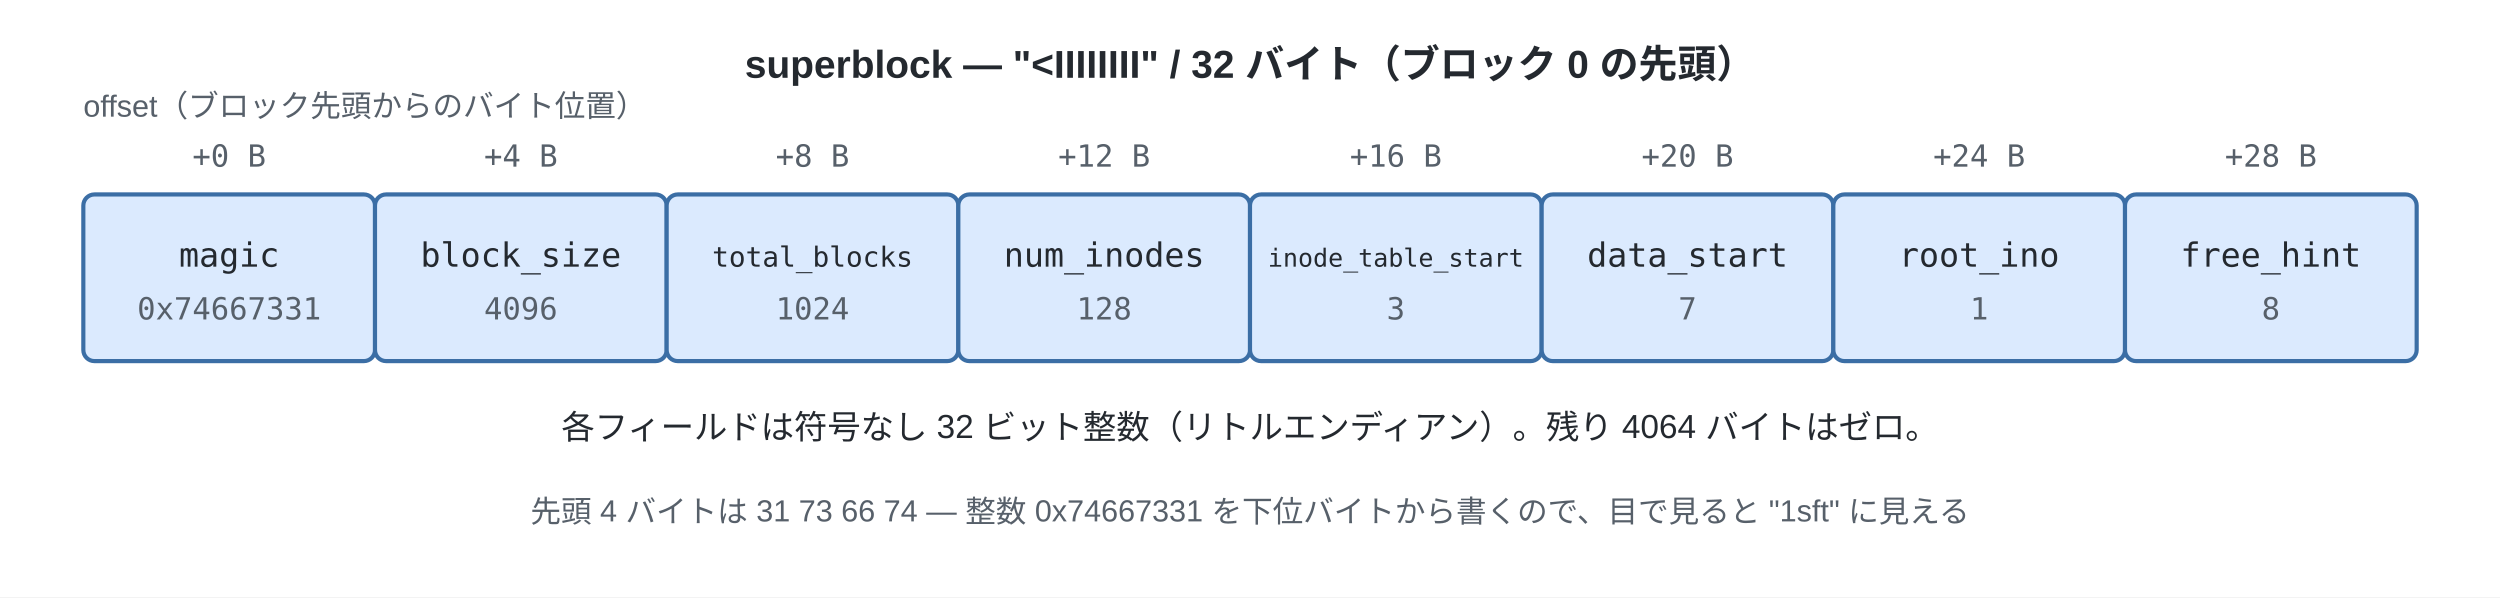
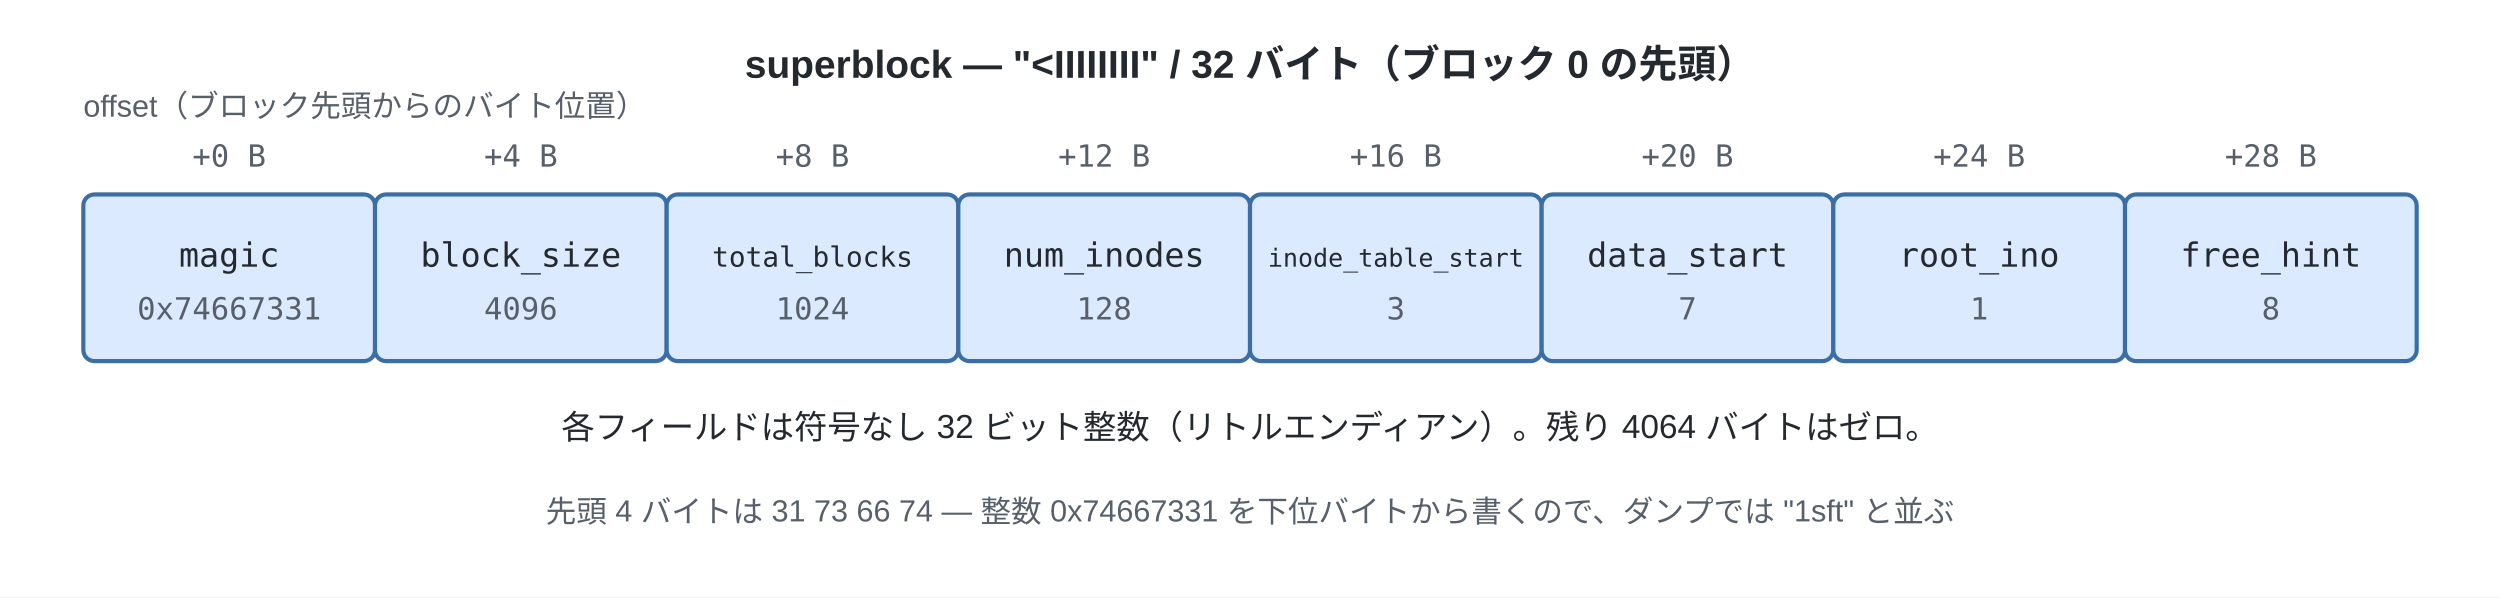
<svg xmlns="http://www.w3.org/2000/svg" width="900" height="215" viewBox="0 0 900 215" role="img" font-family="Helvetica Neue, Arial, Hiragino Sans, Noto Sans JP, sans-serif">
  <rect x="0" y="0" width="900" height="215" fill="#ffffff" />
  <defs>
    <marker id="a" viewBox="0 0 10 10" refX="9" refY="5" markerWidth="7" markerHeight="7" orient="auto-start-reverse">
      <path d="M 0 0 L 10 5 L 0 10 z" fill="#57606a" />
    </marker>
  </defs>
  <text x="450.0" y="28" font-size="14" fill="#24292f" text-anchor="middle" font-family="Helvetica Neue, Arial, Hiragino Sans, Noto Sans JP, sans-serif" font-weight="bold">superblock — "&lt;IIIIIIII" / 32 バイト（ブロック 0 の先頭）</text>
  <rect x="30" y="70" width="105" height="60" rx="4" fill="#dbeafe" stroke="#3b6ea5" stroke-width="1.5" />
  <text x="82.5" y="60" font-size="11" fill="#57606a" text-anchor="middle" font-family="SFMono-Regular, Menlo, Consolas, monospace" font-weight="normal">+0 B</text>
  <text x="82.5" y="96" font-size="12" fill="#24292f" text-anchor="middle" font-family="SFMono-Regular, Menlo, Consolas, monospace" font-weight="normal">magic</text>
  <text x="82.5" y="115" font-size="11" fill="#57606a" text-anchor="middle" font-family="SFMono-Regular, Menlo, Consolas, monospace" font-weight="normal">0x74667331</text>
  <rect x="135" y="70" width="105" height="60" rx="4" fill="#dbeafe" stroke="#3b6ea5" stroke-width="1.5" />
  <text x="187.5" y="60" font-size="11" fill="#57606a" text-anchor="middle" font-family="SFMono-Regular, Menlo, Consolas, monospace" font-weight="normal">+4 B</text>
  <text x="187.5" y="96" font-size="12" fill="#24292f" text-anchor="middle" font-family="SFMono-Regular, Menlo, Consolas, monospace" font-weight="normal">block_size</text>
  <text x="187.5" y="115" font-size="11" fill="#57606a" text-anchor="middle" font-family="SFMono-Regular, Menlo, Consolas, monospace" font-weight="normal">4096</text>
  <rect x="240" y="70" width="105" height="60" rx="4" fill="#dbeafe" stroke="#3b6ea5" stroke-width="1.5" />
  <text x="292.5" y="60" font-size="11" fill="#57606a" text-anchor="middle" font-family="SFMono-Regular, Menlo, Consolas, monospace" font-weight="normal">+8 B</text>
  <text x="292.5" y="96" font-size="10" fill="#24292f" text-anchor="middle" font-family="SFMono-Regular, Menlo, Consolas, monospace" font-weight="normal">total_blocks</text>
  <text x="292.5" y="115" font-size="11" fill="#57606a" text-anchor="middle" font-family="SFMono-Regular, Menlo, Consolas, monospace" font-weight="normal">1024</text>
  <rect x="345" y="70" width="105" height="60" rx="4" fill="#dbeafe" stroke="#3b6ea5" stroke-width="1.5" />
  <text x="397.5" y="60" font-size="11" fill="#57606a" text-anchor="middle" font-family="SFMono-Regular, Menlo, Consolas, monospace" font-weight="normal">+12 B</text>
  <text x="397.5" y="96" font-size="12" fill="#24292f" text-anchor="middle" font-family="SFMono-Regular, Menlo, Consolas, monospace" font-weight="normal">num_inodes</text>
  <text x="397.5" y="115" font-size="11" fill="#57606a" text-anchor="middle" font-family="SFMono-Regular, Menlo, Consolas, monospace" font-weight="normal">128</text>
  <rect x="450" y="70" width="105" height="60" rx="4" fill="#dbeafe" stroke="#3b6ea5" stroke-width="1.5" />
  <text x="502.5" y="60" font-size="11" fill="#57606a" text-anchor="middle" font-family="SFMono-Regular, Menlo, Consolas, monospace" font-weight="normal">+16 B</text>
  <text x="502.5" y="96" font-size="9" fill="#24292f" text-anchor="middle" font-family="SFMono-Regular, Menlo, Consolas, monospace" font-weight="normal">inode_table_start</text>
  <text x="502.5" y="115" font-size="11" fill="#57606a" text-anchor="middle" font-family="SFMono-Regular, Menlo, Consolas, monospace" font-weight="normal">3</text>
  <rect x="555" y="70" width="105" height="60" rx="4" fill="#dbeafe" stroke="#3b6ea5" stroke-width="1.5" />
  <text x="607.5" y="60" font-size="11" fill="#57606a" text-anchor="middle" font-family="SFMono-Regular, Menlo, Consolas, monospace" font-weight="normal">+20 B</text>
  <text x="607.5" y="96" font-size="12" fill="#24292f" text-anchor="middle" font-family="SFMono-Regular, Menlo, Consolas, monospace" font-weight="normal">data_start</text>
  <text x="607.5" y="115" font-size="11" fill="#57606a" text-anchor="middle" font-family="SFMono-Regular, Menlo, Consolas, monospace" font-weight="normal">7</text>
  <rect x="660" y="70" width="105" height="60" rx="4" fill="#dbeafe" stroke="#3b6ea5" stroke-width="1.5" />
  <text x="712.5" y="60" font-size="11" fill="#57606a" text-anchor="middle" font-family="SFMono-Regular, Menlo, Consolas, monospace" font-weight="normal">+24 B</text>
  <text x="712.5" y="96" font-size="12" fill="#24292f" text-anchor="middle" font-family="SFMono-Regular, Menlo, Consolas, monospace" font-weight="normal">root_ino</text>
  <text x="712.5" y="115" font-size="11" fill="#57606a" text-anchor="middle" font-family="SFMono-Regular, Menlo, Consolas, monospace" font-weight="normal">1</text>
  <rect x="765" y="70" width="105" height="60" rx="4" fill="#dbeafe" stroke="#3b6ea5" stroke-width="1.5" />
  <text x="817.5" y="60" font-size="11" fill="#57606a" text-anchor="middle" font-family="SFMono-Regular, Menlo, Consolas, monospace" font-weight="normal">+28 B</text>
  <text x="817.5" y="96" font-size="12" fill="#24292f" text-anchor="middle" font-family="SFMono-Regular, Menlo, Consolas, monospace" font-weight="normal">free_hint</text>
  <text x="817.5" y="115" font-size="11" fill="#57606a" text-anchor="middle" font-family="SFMono-Regular, Menlo, Consolas, monospace" font-weight="normal">8</text>
  <text x="30" y="42" font-size="11" fill="#57606a" text-anchor="start" font-family="Helvetica Neue, Arial, Hiragino Sans, Noto Sans JP, sans-serif" font-weight="normal">offset（ブロック先頭からのバイト位置）</text>
  <text x="450.0" y="158" font-size="12" fill="#24292f" text-anchor="middle" font-family="Helvetica Neue, Arial, Hiragino Sans, Noto Sans JP, sans-serif" font-weight="normal">各フィールドは符号なし 32 ビット整数（リトルエンディアン）。残り 4064 バイトはゼロ。</text>
-   <text x="450.0" y="188" font-size="11" fill="#57606a" text-anchor="middle" font-family="Helvetica Neue, Arial, Hiragino Sans, Noto Sans JP, sans-serif" font-weight="normal">先頭 4 バイトは 31 73 66 74 — 整数 0x74667331 を下位バイトから書くので、目で見ると "1sft" に見える</text>
+   <text x="450.0" y="188" font-size="11" fill="#57606a" text-anchor="middle" font-family="Helvetica Neue, Arial, Hiragino Sans, Noto Sans JP, sans-serif" font-weight="normal">先頭 4 バイトは 31 73 66 74 — 整数 0x74667331 を下位バイトから書くので、ダンプでは "1sft" と並ぶ</text>
</svg>
